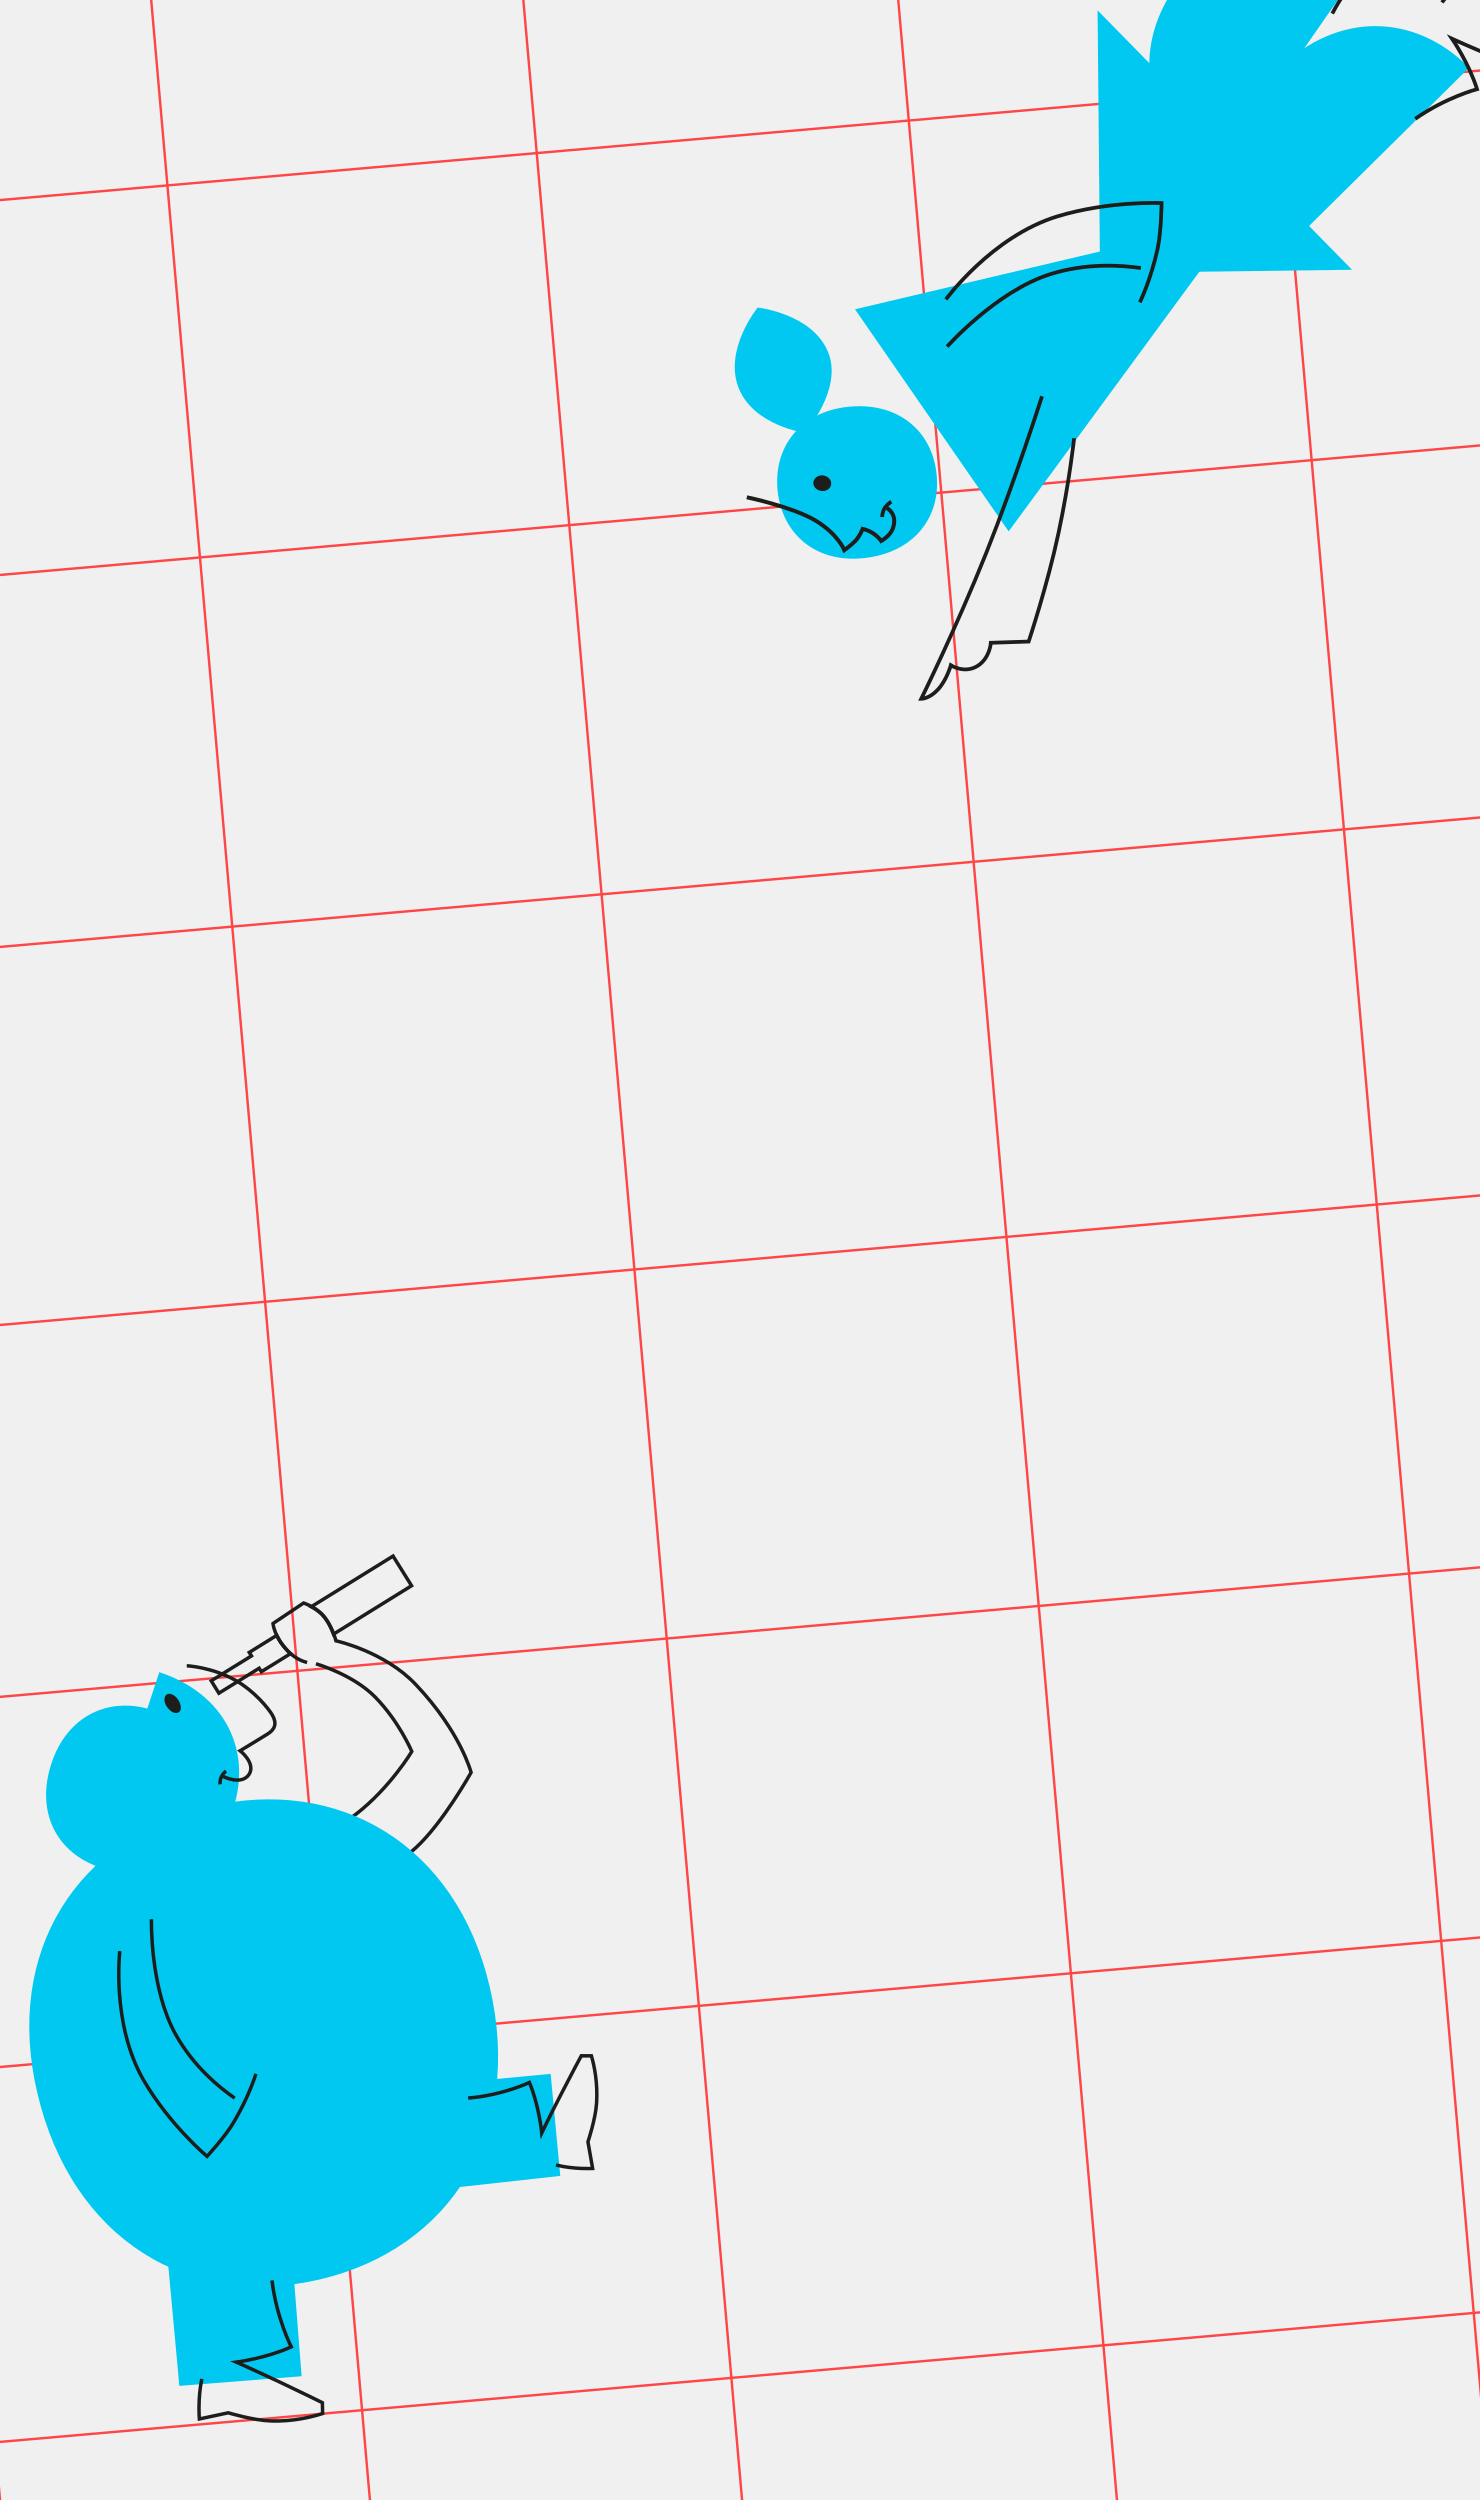
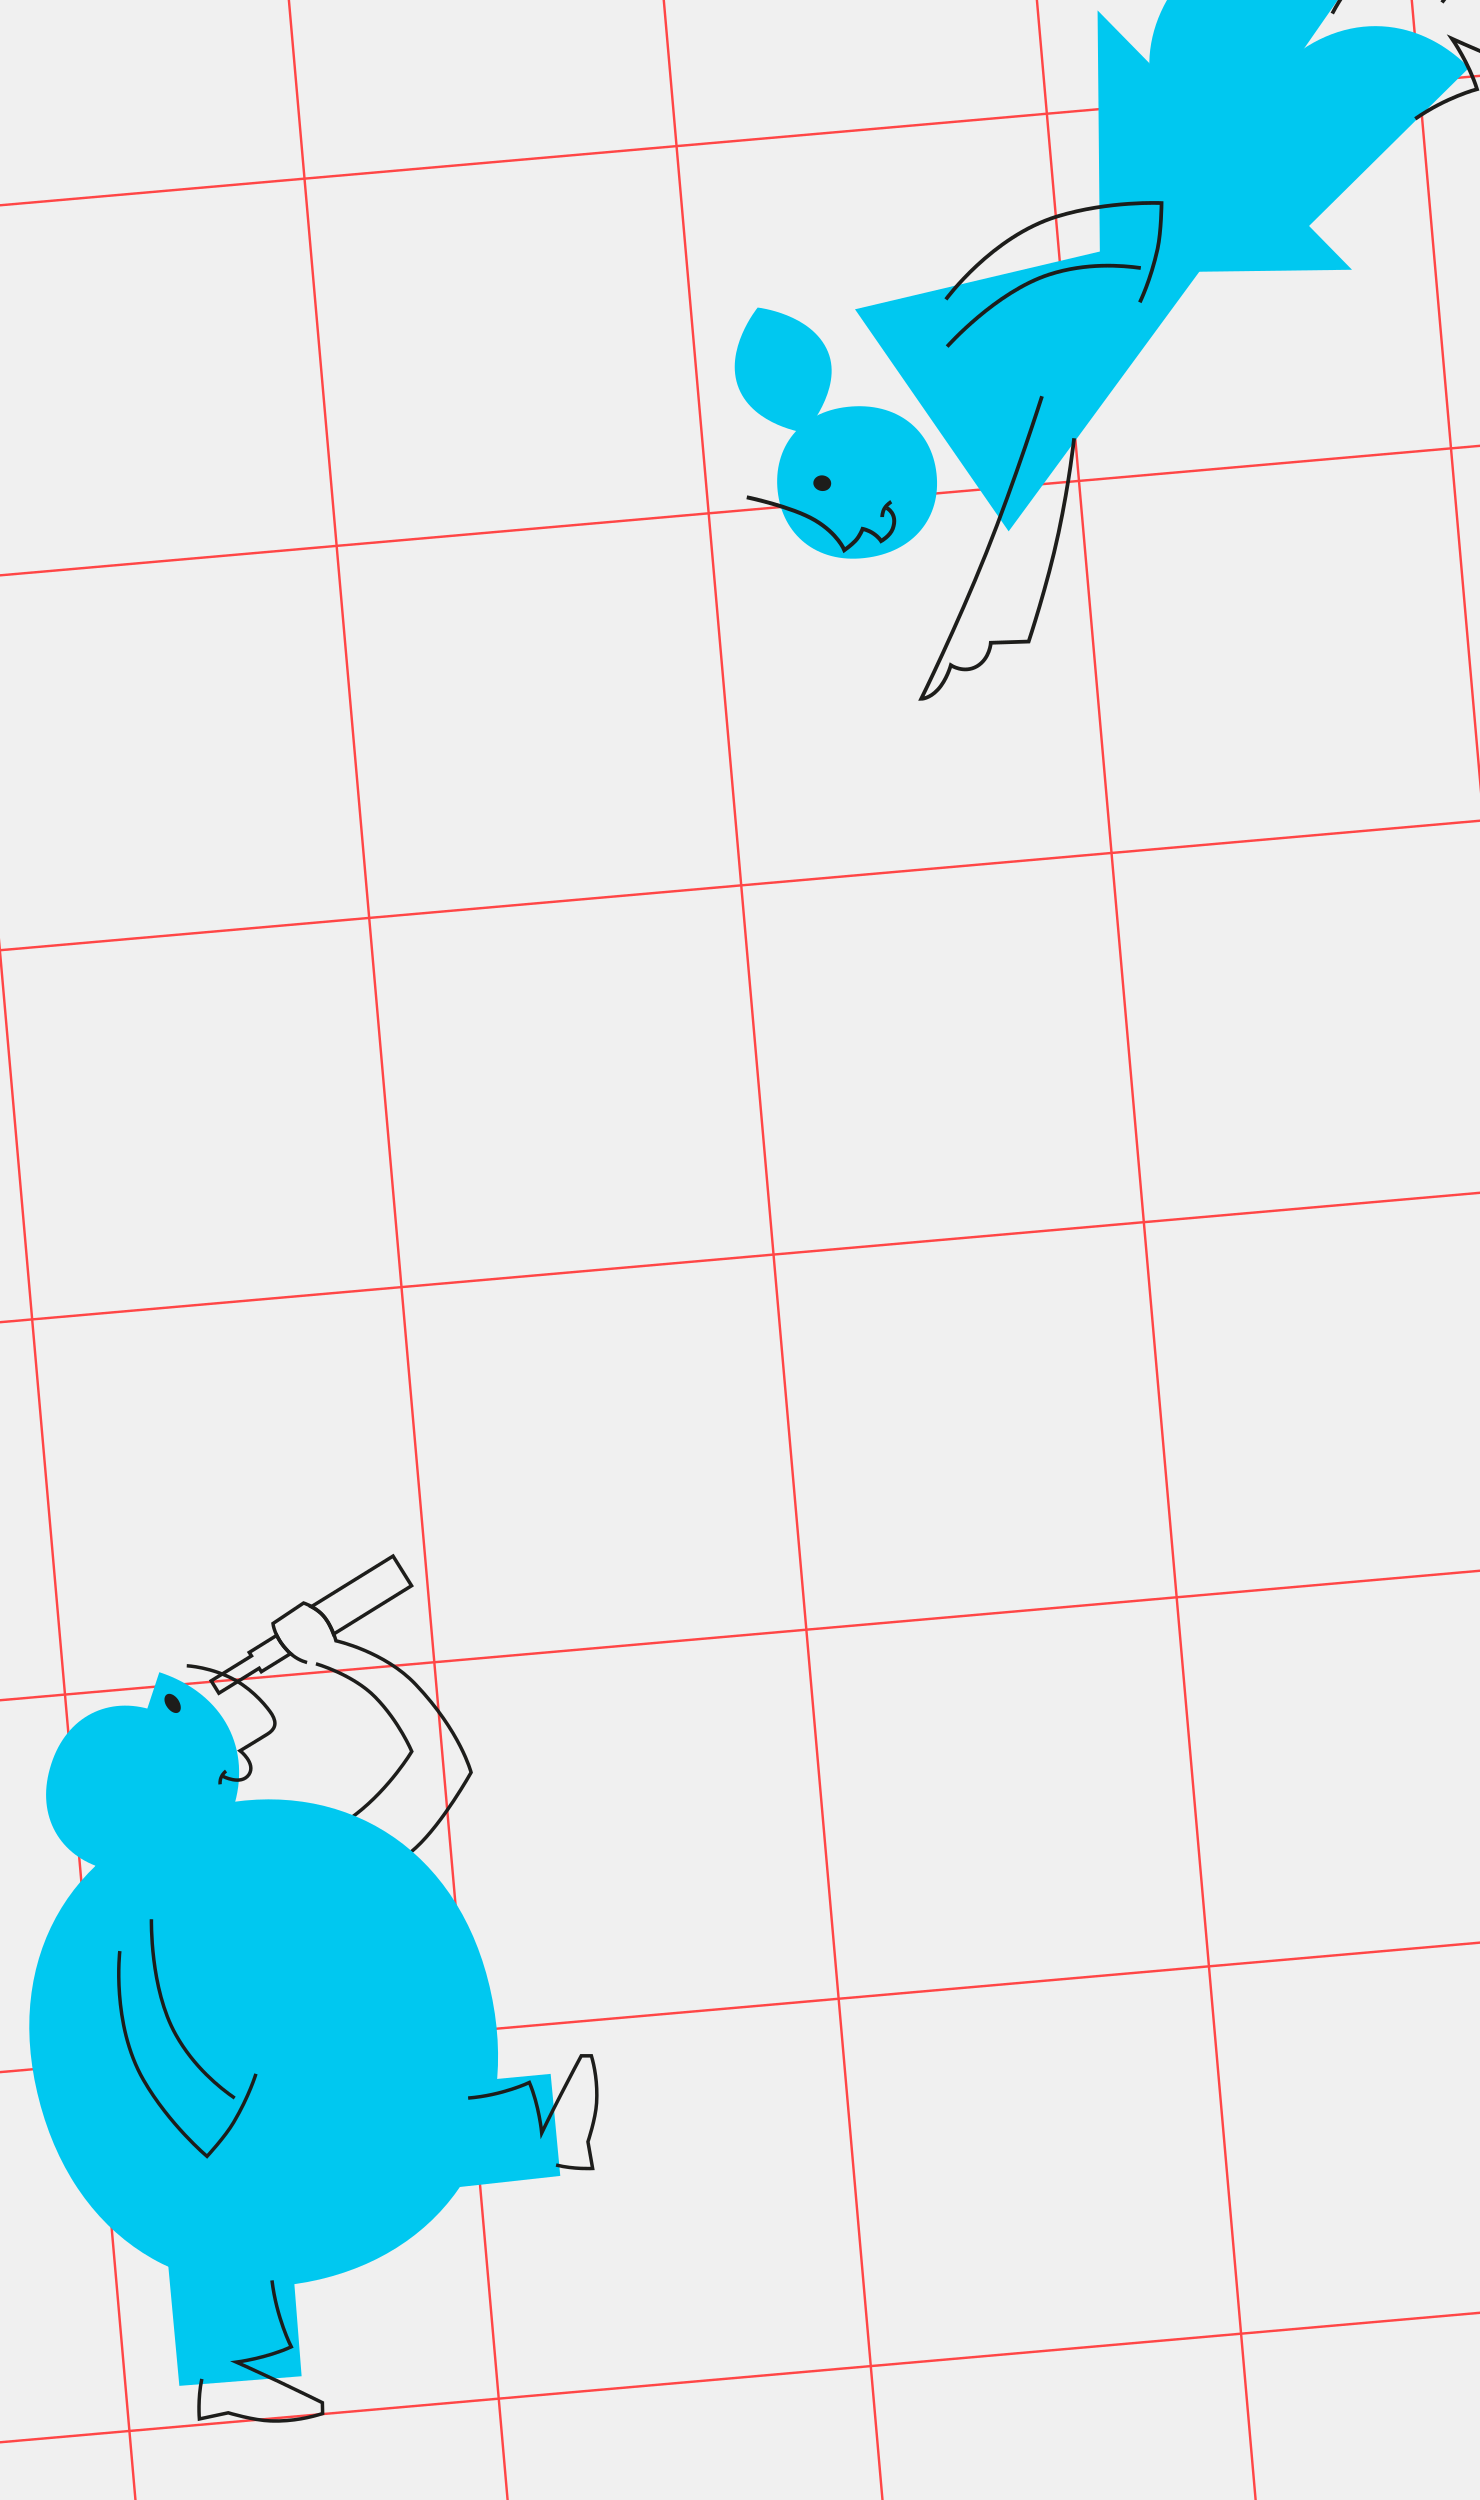
<svg xmlns="http://www.w3.org/2000/svg" version="1.1" x="0px" y="0px" viewBox="0 0 599 1012" style="enable-background:new 0 0 599 1012;" xml:space="preserve">
  <style type="text/css">
	.st0{fill:none;stroke:#FF4646;stroke-width:0.985;stroke-miterlimit:10;}
	.st1{fill:#E6B4C8;}
	.st2{fill:#FFF56E;}
	.st3{fill:none;stroke:#1D1D1B;stroke-width:1.6;}
	.st4{fill:none;stroke:#1D1D1B;stroke-width:1.692;}
	.st5{fill:#1D1D1B;}
	.st6{fill:#FFFFFF;fill-opacity:0;}
	.st7{fill:#00C8F0;}
	.st8{display:none;opacity:0.35;fill:none;stroke:#1D1D1B;stroke-width:1.413;}
	.st9{fill:none;stroke:#1D1D1B;stroke-width:1.413;}
	.st10{fill:none;stroke:#1D1D1B;stroke-width:1.525;}
	.st11{fill:none;stroke:#1D1D1B;stroke-width:1.613;}
	.st12{fill:none;stroke:#1D1D1B;stroke-width:1.155;}
	.st13{fill:none;stroke:#1D1D1B;stroke-width:1.222;}
	.st14{display:none;}
	.st15{display:inline;fill:none;stroke:#1D1D1B;stroke-width:1.413;}
	.st16{display:inline;fill:#FFFFFF;fill-opacity:0;}
	.st17{display:none;opacity:0.35;fill:none;stroke:#1D1D1B;stroke-width:1.155;}
</style>
  <g id="background">
</g>
-   <g id="background_copy">
-     <path class="st0" d="M-664.6-10.7L1365-188.2 M1351.9-337.7L-677.7-160.1 M1338.7-488.3L-690.8-310.8 M1404.3,260.5L-625.3,438    M-638.4,288.6L1391.2,111 M-651.6,138L1378-39.6 M-599,739.3l2029.6-177.6 M-612,589.9l2029.6-177.6 M-572.8,1038.6l2029.6-177.6    M-586,888l2029.6-177.6 M3.8-656.1l171.5,1960.2 M153.3-669.2L324.8,1291 M303.9-682.4l171.5,1960.2 M-444.9-616.8l171.5,1960.2    M-123.9,1330.3L-295.4-629.9 M-592.9-599.8l171.5,1960.2 M-144.8-643.1L26.7,1317.1 M753-721.6l171.5,1960.2 M902.5-734.7   L1074,1225.5 M1053.1-747.9l171.5,1960.2 M1206.1-760.9l171.5,1960.2 M453.8-695.5l171.5,1960.2 M604.4-708.6l171.5,1960.2" />
+   <g id="background-vertical">
+     <path class="st0" d="M-745.6,148.3L1284-29.2 M1270.9-178.7L-758.7-1.1 M1257.7-329.3L-771.8-151.8 M1323.3,419.5L-706.3,597    M-719.4,447.6L1310.2,270 M-732.6,297L1297,119.4 M-680,898.3l2029.6-177.6 M-693,748.9l2029.6-177.6 M-653.8,1197.6l2029.6-177.6    M-667,1047l2029.6-177.6 M-77.2-497.1L94.3,1463.1 M72.3-510.2L243.8,1450 M222.9-523.4l171.5,1960.2 M-525.9-457.8l171.5,1960.2    M-204.9,1489.3L-376.4-470.9 M-673.9-440.8l171.5,1960.2 M-225.8-484.1l171.5,1960.2 M672-562.6l171.5,1960.2 M821.5-575.7   L993,1384.5 M972.1-588.9l171.5,1960.2 M1125.1-601.9l171.5,1960.2 M372.8-536.5l171.5,1960.2 M523.4-549.6l171.5,1960.2" />
  </g>
+   <g id="background_solo">
+ </g>
  <g id="Layer_1">
</g>
  <g id="vertical_person_unten">
    <g>
      <path class="st8" d="M130.1,764.3c0,0,11.6-8.8,24.9-21.4c13.3-12.5,26.4-28.1,26.4-28.1l-6.4-11.2c0,0,4.5-3.1,4.3-8.2    c-0.1-5.2-5-7.4-5-7.4s3.6-3.9,4.8-8.2c1.2-4.1-0.3-6.4-0.3-6.4s-14.7,23.2-31,44.8c-16.2,21.6-35.8,44.1-35.8,44.1" />
      <path class="st9" d="M124.3,673c-2.2-0.6-5.2-1.9-8-4.9c-5.3-5.5-5.8-10.9-5.8-10.9l12.4-8.3c0,0,4.4,1.4,7.3,4.4    c4.1,4.1,5.8,10.9,5.8,10.9s19.7,4.3,32.3,17.7c18.2,19.2,22.4,35.6,22.4,35.6s-11.4,20.4-22.3,30.4c-10.9,10-31.5,22.4-31.5,22.4    " />
      <g>
        <path class="st9" d="M130.1,653.3c2.5,2.4,4,5.8,4.9,8.2l31.6-19.6l-7.5-12L126,650.4C127.3,651.1,128.8,652.1,130.1,653.3z" />
        <path class="st9" d="M116.3,668.1c-2.1-2.2-3.4-4.3-4.3-6.1l-11.1,6.9l0.9,1.4l-16.3,10.1l3.1,5l16.3-10.1l0.9,1.4l11.8-7.3     C117.1,669,116.7,668.6,116.3,668.1z" />
      </g>
      <path class="st9" d="M113.4,753.4c0,0,17-8.4,30.8-19.1c13.8-10.7,22.5-25.3,22.5-25.3s-5.1-12.1-14.8-22c-9-9.2-24-13.5-24-13.5" />
      <polygon class="st6" points="114.2,758.3 106,750.1 160.3,711.7 144.5,689.9 117.3,676.1 87.9,690.7 80.2,680.3 108.7,650.4     160.1,625.1 172,643.8 148.3,660.1 174.5,682.3 196.4,716 194.5,733 163.2,760.4 134.4,777   " />
    </g>
    <polygon class="st7" points="118.2,912.4 122.1,961.9 72.6,965.8 68.1,917  " />
    <polygon class="st7" points="181.5,843.4 222.9,839.5 226.8,880.8 186.1,885.3  " />
    <path class="st7" d="M129.5,922.7c-52.7,12.4-100.4-15.9-114.4-75.5C1.5,789.6,31.7,743.7,84.4,731.3   c52.7-12.4,100.2,15.2,113.8,72.8C212.2,863.7,182.2,910.3,129.5,922.7" />
    <path class="st7" d="M60.3,691.8l-18.2,64.6c-17.8-5-27.4-21.1-21.9-40.5C25.8,695.7,42.5,686.8,60.3,691.8" />
    <path class="st7" d="M94.4,732.1c-7.8,23.5-30.2,35.4-56.9,26.6l27-81.8C91.1,685.7,102.1,708.6,94.4,732.1" />
    <g>
      <path class="st9" d="M61.3,776.9c0,0-0.7,28,9.9,46.8c7.2,12.9,17.8,21.5,23.8,25.6" />
      <path class="st9" d="M103.6,839.5c0,0-2.7,9-9,19.6c-3.4,5.8-10.8,13.8-10.8,13.8s-15.3-12.9-25.7-30.9    c-13.1-22.7-9.6-52.2-9.6-52.2" />
      <path class="st6" d="M43.4,786.3c0,0-7.1,38,4.4,53c11.5,15,35.3,38.9,35.3,38.9l28.3-41.5l-17.7-0.9l-27.4-65.4L43.4,786.3z" />
    </g>
    <g>
      <path class="st9" d="M189.5,849.3c13.9-1.1,24.8-6.3,24.8-6.3c3.9,9.2,5,20.4,5,20.4s3.2-6.7,7.7-15.4c3.4-6.7,8.3-15.8,8.3-15.8    l4.1,0c1.2,4.1,2.6,11,2.1,19.1c-0.4,6.5-3.5,15.7-3.5,15.7l1.9,10.8c0,0-7.6,0.4-14.8-1.4" />
      <path class="st6" d="M181.2,849c0,0,39.7,33.6,41.5,32.7c1.8-0.9,18.5,0,18.5,0l3.5-54.8L181.2,849z" />
    </g>
    <g>
      <path class="st9" d="M75.6,674.3c0,0,10.3,0.5,19.9,6c7.5,4.3,12.9,11,14.6,13.7c2.2,3.7,1.2,6.1-1.9,8c-2.7,1.7-11,6.7-11,6.7    s6.5,5.1,3.6,9.6c-3.2,4.7-10.7,0.7-10.7,0.7" />
      <path class="st5" d="M72.4,693.1c-1.2,0.9-3.3,0-4.7-2c-1.4-1.9-1.5-4.2-0.3-5.1c1.2-0.9,3.3,0,4.7,2    C73.4,690,73.6,692.3,72.4,693.1" />
      <path class="st9" d="M89.1,722.3c0,0-0.2-1.6,0.5-3c0.6-1.4,1.9-2.4,1.9-2.4" />
      <path class="st6" d="M84,707.6l-3.5,15l9.7,5.3l16.8-1.8v-13.2l10.6-9.7l-6.2-17.7L99,674.1c0,0-20.3-9.7-29.1-7.1    c-8.8,2.6-8.8,14.1-8.8,14.1l-0.9,9.7l15,11.5L84,707.6z" />
    </g>
    <g>
      <polygon class="st6" points="117.6,960.3 137.9,972.6 134.4,981.5 93.7,981.5 76.1,985 77.8,962.9 107,920.5 117.6,924.9     122,953.2   " />
      <path class="st9" d="M110.1,923.1c1.8,15.2,7.8,26.9,7.8,26.9c-10,4.6-22.2,6.2-22.2,6.2s7.4,3.3,17.2,7.9    c7.4,3.5,17.6,8.5,17.6,8.5l0.1,4.4c-4.4,1.4-12,3.3-20.9,3c-7.1-0.2-17.3-3.3-17.3-3.3l-11.7,2.5c0,0-0.7-8.3,1-16.2" />
    </g>
  </g>
  <g id="vertical_person_oben">
    <path class="st7" d="M514.7,106.5l80-79.1c-21.8-22-53.2-23.1-77.3,0.7C492.5,52.7,492.9,84.4,514.7,106.5" />
    <path class="st7" d="M475.5-4.9c-17.7,25.4-12.6,56.7,16.1,76.8L553-16.5C524.3-36.5,493.2-30.3,475.5-4.9" />
    <path class="st7" d="M379.1,191.7c-1.9-17.6-16-29.2-36-27c-19.3,2.1-30.2,16.5-28.3,34.1c1.9,17.6,15.7,29.3,35.1,27.1   C369.9,223.7,381.1,209.4,379.1,191.7" />
    <polygon class="st7" points="501.2,88.6 346.1,125.2 408.3,215.1  " />
    <polygon class="st7" points="445.3,110.5 547.3,109.2 444.3,4.2  " />
    <g>
      <path class="st10" d="M434.8,177.4c0,0-1.8,17.1-6.3,38.3c-4.5,21.2-12.1,44-12.1,44l-15.3,0.5c0,0-0.4,6.4-5.6,9.5    c-5.3,3.1-10.6-0.4-10.6-0.4s-1.7,6.1-5.3,9.9c-3.4,3.7-6.7,3.7-6.7,3.7s14.4-29.2,26.3-59c11.9-29.8,22.6-63.5,22.6-63.5" />
      <path class="st6" d="M419.4,264.1c0-1,20.7-87.6,20.7-87.6l-19-24.1L364.9,288L419.4,264.1z" />
    </g>
    <g>
      <path class="st10" d="M539.3,5.5c7-13.4,16.8-22.1,16.8-22.1c-7.6-7.8-18.3-13.6-18.3-13.6s8-0.4,18.7-1.1    c8.1-0.6,19.3-1.5,19.3-1.5l1.7-4.1c-3.6-2.9-9.9-7.3-18.2-10.2c-6.6-2.3-17.2-3.2-17.2-3.2l-9.9-6.5c0,0-3.6,7.4-4.8,15.3" />
      <path class="st6" d="M538.4,10.7l-4.3-5.1L549.7-16c0,0-22.9-15.7-22.8-17c0.1-1.3-3.2-9.8-3.2-9.8l6.4-17.7l13.7,6l37.2,15    l-1,10.7l-26.7,3.6l8.8,7.6L538.4,10.7z" />
    </g>
    <g>
      <polygon class="st6" points="633.4,31.3 628.3,20.6 614.3,3.8 601.6,-11.6 593.4,-18.5 579.9,2.6 591.5,31.4 567.9,44.8     574.6,52.9 603.5,40 600,26.8 626.2,36   " />
      <path class="st10" d="M572.9,48.1c12.4-8.7,25-12,25-12c-3.2-10.4-10.1-20.4-10.1-20.4s7.3,3.3,17.2,7.5    c7.5,3.2,17.9,7.4,17.9,7.4l3.4-2.8c-1.9-4.2-5.5-11-11.6-17.4c-4.8-5.1-13.9-10.6-13.9-10.6l-5.9-10.3c0,0-6.5,5-11.2,11.5" />
    </g>
    <g>
      <path class="st10" d="M383.4,140.3c0,0,19.7-22.2,41.4-29.2c14.9-4.8,29.3-3.7,37-2.6" />
      <path class="st10" d="M461.4,122.4c0,0,4.4-8.9,7.2-21.7c1.5-7,1.6-18.5,1.6-18.5s-21.2-1-42.2,5.4c-26.5,8.1-45.1,33.6-45.1,33.6    " />
      <polygon class="st6" points="463.6,128.4 476.3,104 473.5,75.1 422.6,83.5 401.7,95 376.3,119.8 375.9,142.9 382.9,147.7     414.3,121.8 446.9,113.7 458,116.2 457.2,126.5   " />
    </g>
    <g>
      <path class="st10" d="M360.8,203.1c0,0-1.7,1-2.7,2.6c-1,1.6-1,3.6-1,3.6" />
      <path class="st11" d="M302.3,201.3c0,0,18.3,3.8,27.6,9.3c9.3,5.5,11.9,12.1,11.9,12.1s2.8-2,4.5-3.8c1.8-1.9,2.9-4.8,2.9-4.8    s2.2,0.4,4.4,1.9c2.2,1.5,3.1,3,3.1,3s3.6-2,4.7-5c2.2-6.1-2.5-8.4-2.5-8.4" />
      <path class="st5" d="M336.4,196.3c0.4-1.7-0.9-3.4-2.9-3.8c-1.9-0.4-3.8,0.7-4.2,2.4c-0.4,1.7,0.9,3.4,2.9,3.8    C334.2,199.1,336.1,198,336.4,196.3" />
      <path class="st6" d="M340.1,229.1l24.6-8.2l1.5-18.2l-7.8-6.5c0,0-31.7-9.8-32.6-9.7c-1,0-29.5,3.5-29.5,3.5l4.2,19L340.1,229.1z" />
    </g>
    <path class="st7" d="M306.7,124.5c0,0-14,17.2-7.6,32.8c6.2,15.1,26.7,17.9,26.7,17.9s15.6-17.6,9.4-32.7   C328.8,126.9,306.7,124.5,306.7,124.5" />
  </g>
  <g id="horizontal_person_rechts">
</g>
  <g id="horizontal_person_links">
</g>
</svg>
